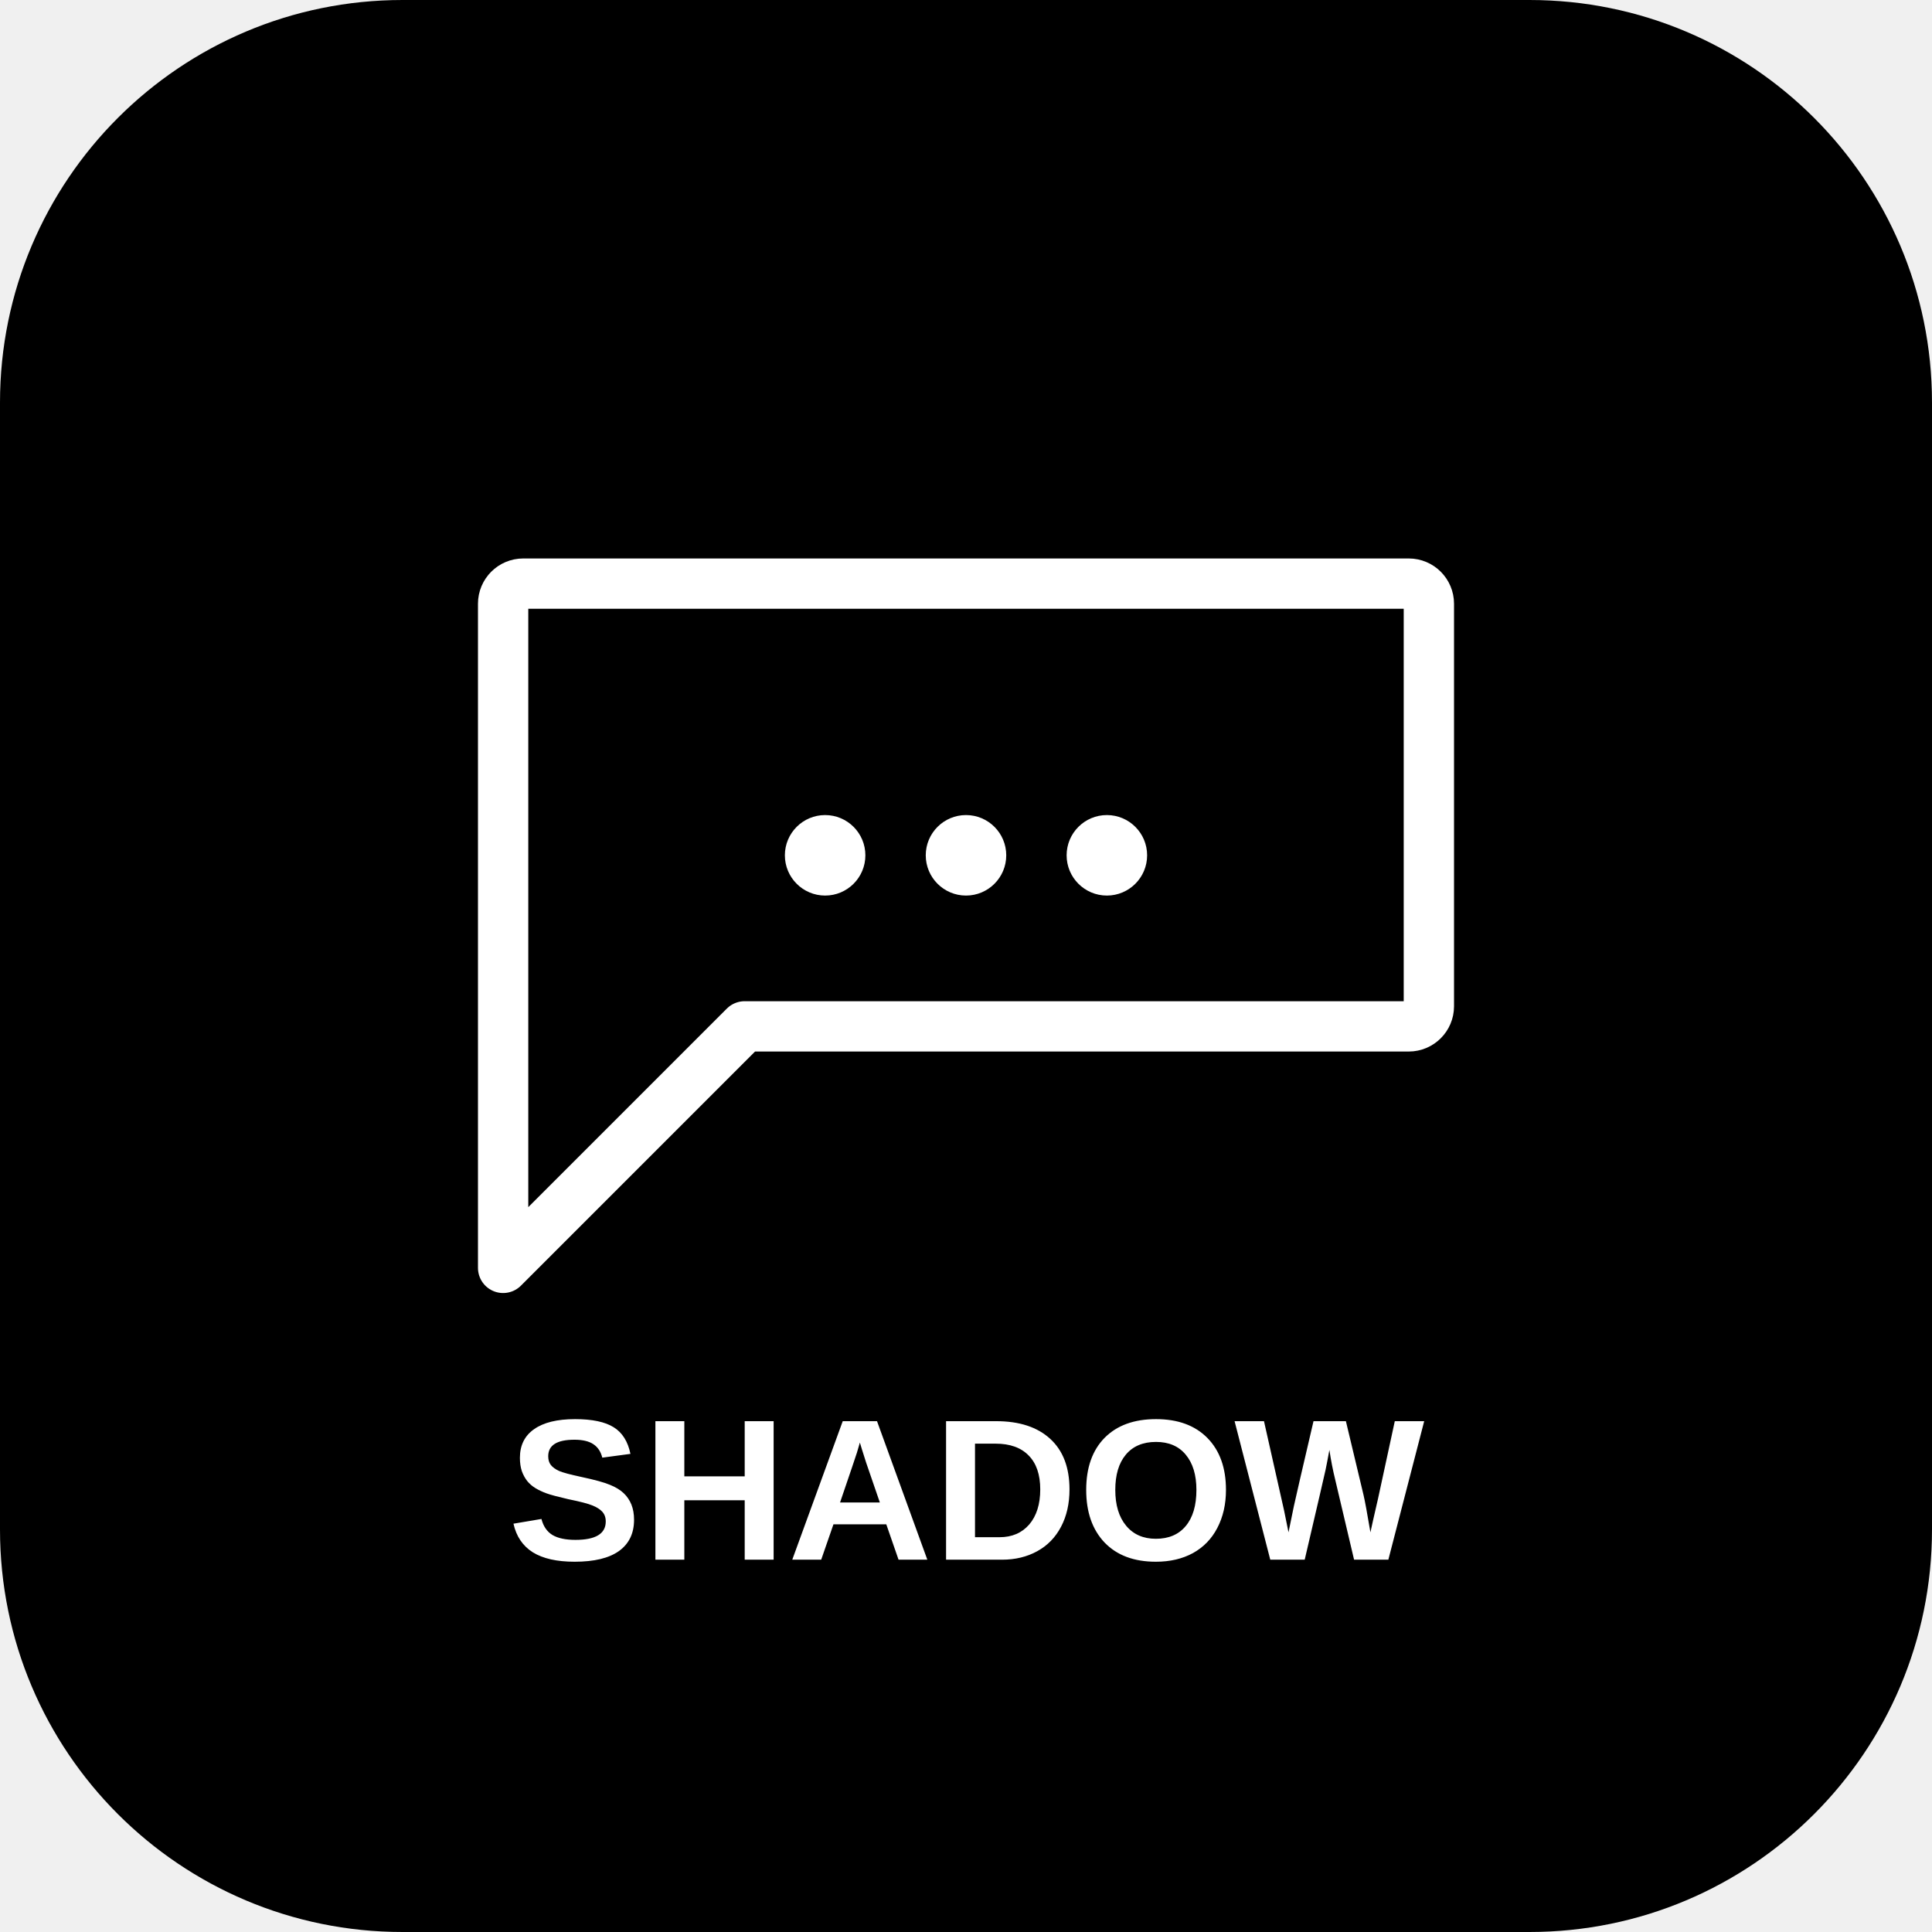
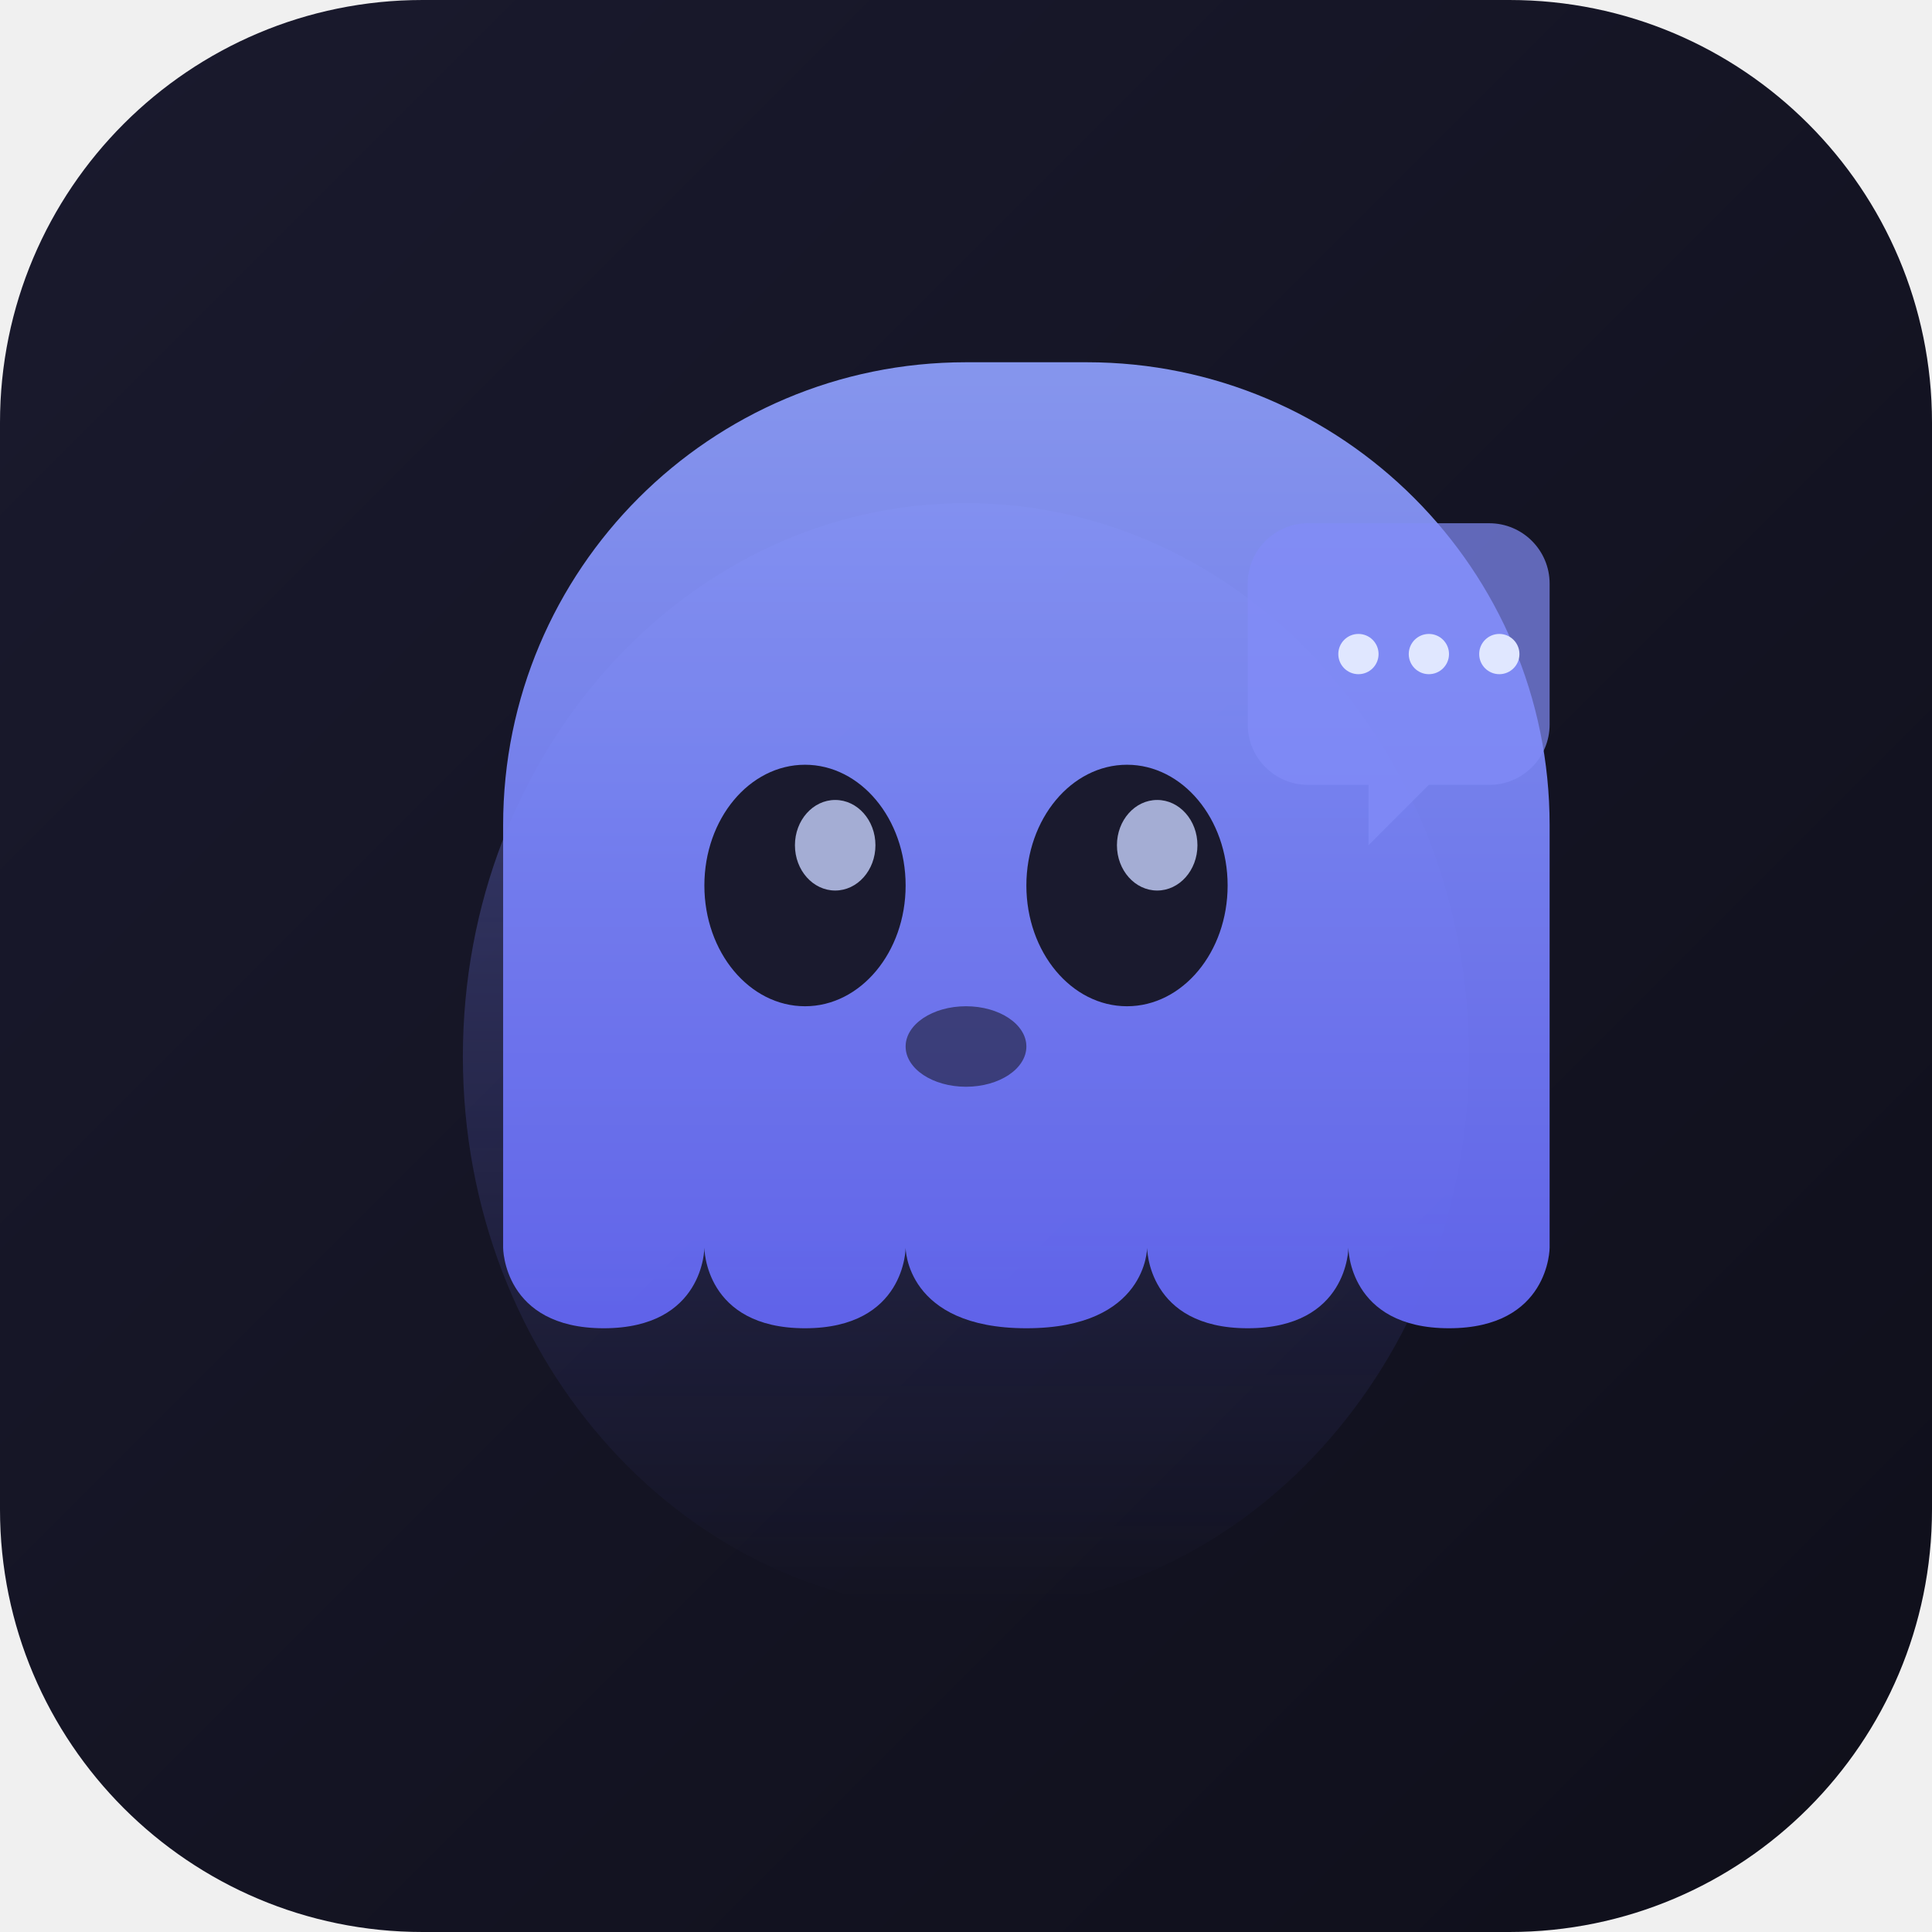
<svg xmlns="http://www.w3.org/2000/svg" width="192" height="192" viewBox="0 0 192 192">
-   <rect width="192" height="192" rx="40" fill="#000" />
-   <path d="M142 100a2 2 0 0 1-2 2H74l-24 24V60a2 2 0 0 1 2-2h88a2 2 0 0 1 2 2z" fill="none" stroke="#fff" stroke-width="5" stroke-linecap="round" stroke-linejoin="round" />
-   <circle cx="82" cy="85" r="4" fill="#fff" />
-   <circle cx="96" cy="85" r="4" fill="#fff" />
-   <circle cx="110" cy="85" r="4" fill="#fff" />
-   <text x="96" y="155" text-anchor="middle" fill="#fff" font-family="Arial,sans-serif" font-weight="800" font-size="20">SHADOW</text>
+   <defs>
+     <linearGradient id="bg" x1="0" y1="0" x2="1" y2="1">
+       <stop offset="0%" stop-color="#1a1a2e" />
+       <stop offset="100%" stop-color="#0f0f1a" />
+     </linearGradient>
+     <linearGradient id="ghost" x1="0" y1="0" x2="0" y2="1">
+       <stop offset="0%" stop-color="#8b9cf7" />
+       <stop offset="100%" stop-color="#6366f1" />
+     </linearGradient>
+     <linearGradient id="glow" x1="0.5" y1="0" x2="0.5" y2="1">
+       <stop offset="0%" stop-color="#818cf8" stop-opacity=".4" />
+       <stop offset="100%" stop-color="#6366f1" stop-opacity="0" />
+     </linearGradient>
+   </defs>
+   <rect width="192" height="192" rx="42" fill="url(#bg)" />
+   <ellipse cx="96" cy="105" rx="50" ry="55" fill="url(#glow)" />
+   <path d="M96 36C70.6 36 50 56.6 50 82v42c0 0 0 8 10 8s10-8 10-8 0 8 10 8 10-8 10-8 0 8 12 8c12 0 12-8 12-8s0 8 10 8 10-8 10-8 0 8 10 8 10-8 10-8V82c0-25.4-20.6-46-46-46z" fill="url(#ghost)" opacity=".95" />
+   <ellipse cx="80" cy="88" rx="10" ry="12" fill="#1a1a2e" />
+   <ellipse cx="112" cy="88" rx="10" ry="12" fill="#1a1a2e" />
+   <ellipse cx="83" cy="84" rx="4" ry="4.5" fill="#c7d2fe" opacity=".8" />
+   <ellipse cx="115" cy="84" rx="4" ry="4.5" fill="#c7d2fe" opacity=".8" />
+   <ellipse cx="96" cy="104" rx="6" ry="4" fill="#1a1a2e" opacity=".6" />
+   <path d="M130 52h18a6 6 0 0 1 6 6v14a6 6 0 0 1-6 6h-6l-6 6v-6h-6a6 6 0 0 1-6-6V58a6 6 0 0 1 6-6z" fill="#818cf8" opacity=".7" />
+   <circle cx="135" cy="65" r="2" fill="#e0e7ff" />
+   <circle cx="142" cy="65" r="2" fill="#e0e7ff" />
+   <circle cx="149" cy="65" r="2" fill="#e0e7ff" />
</svg>
